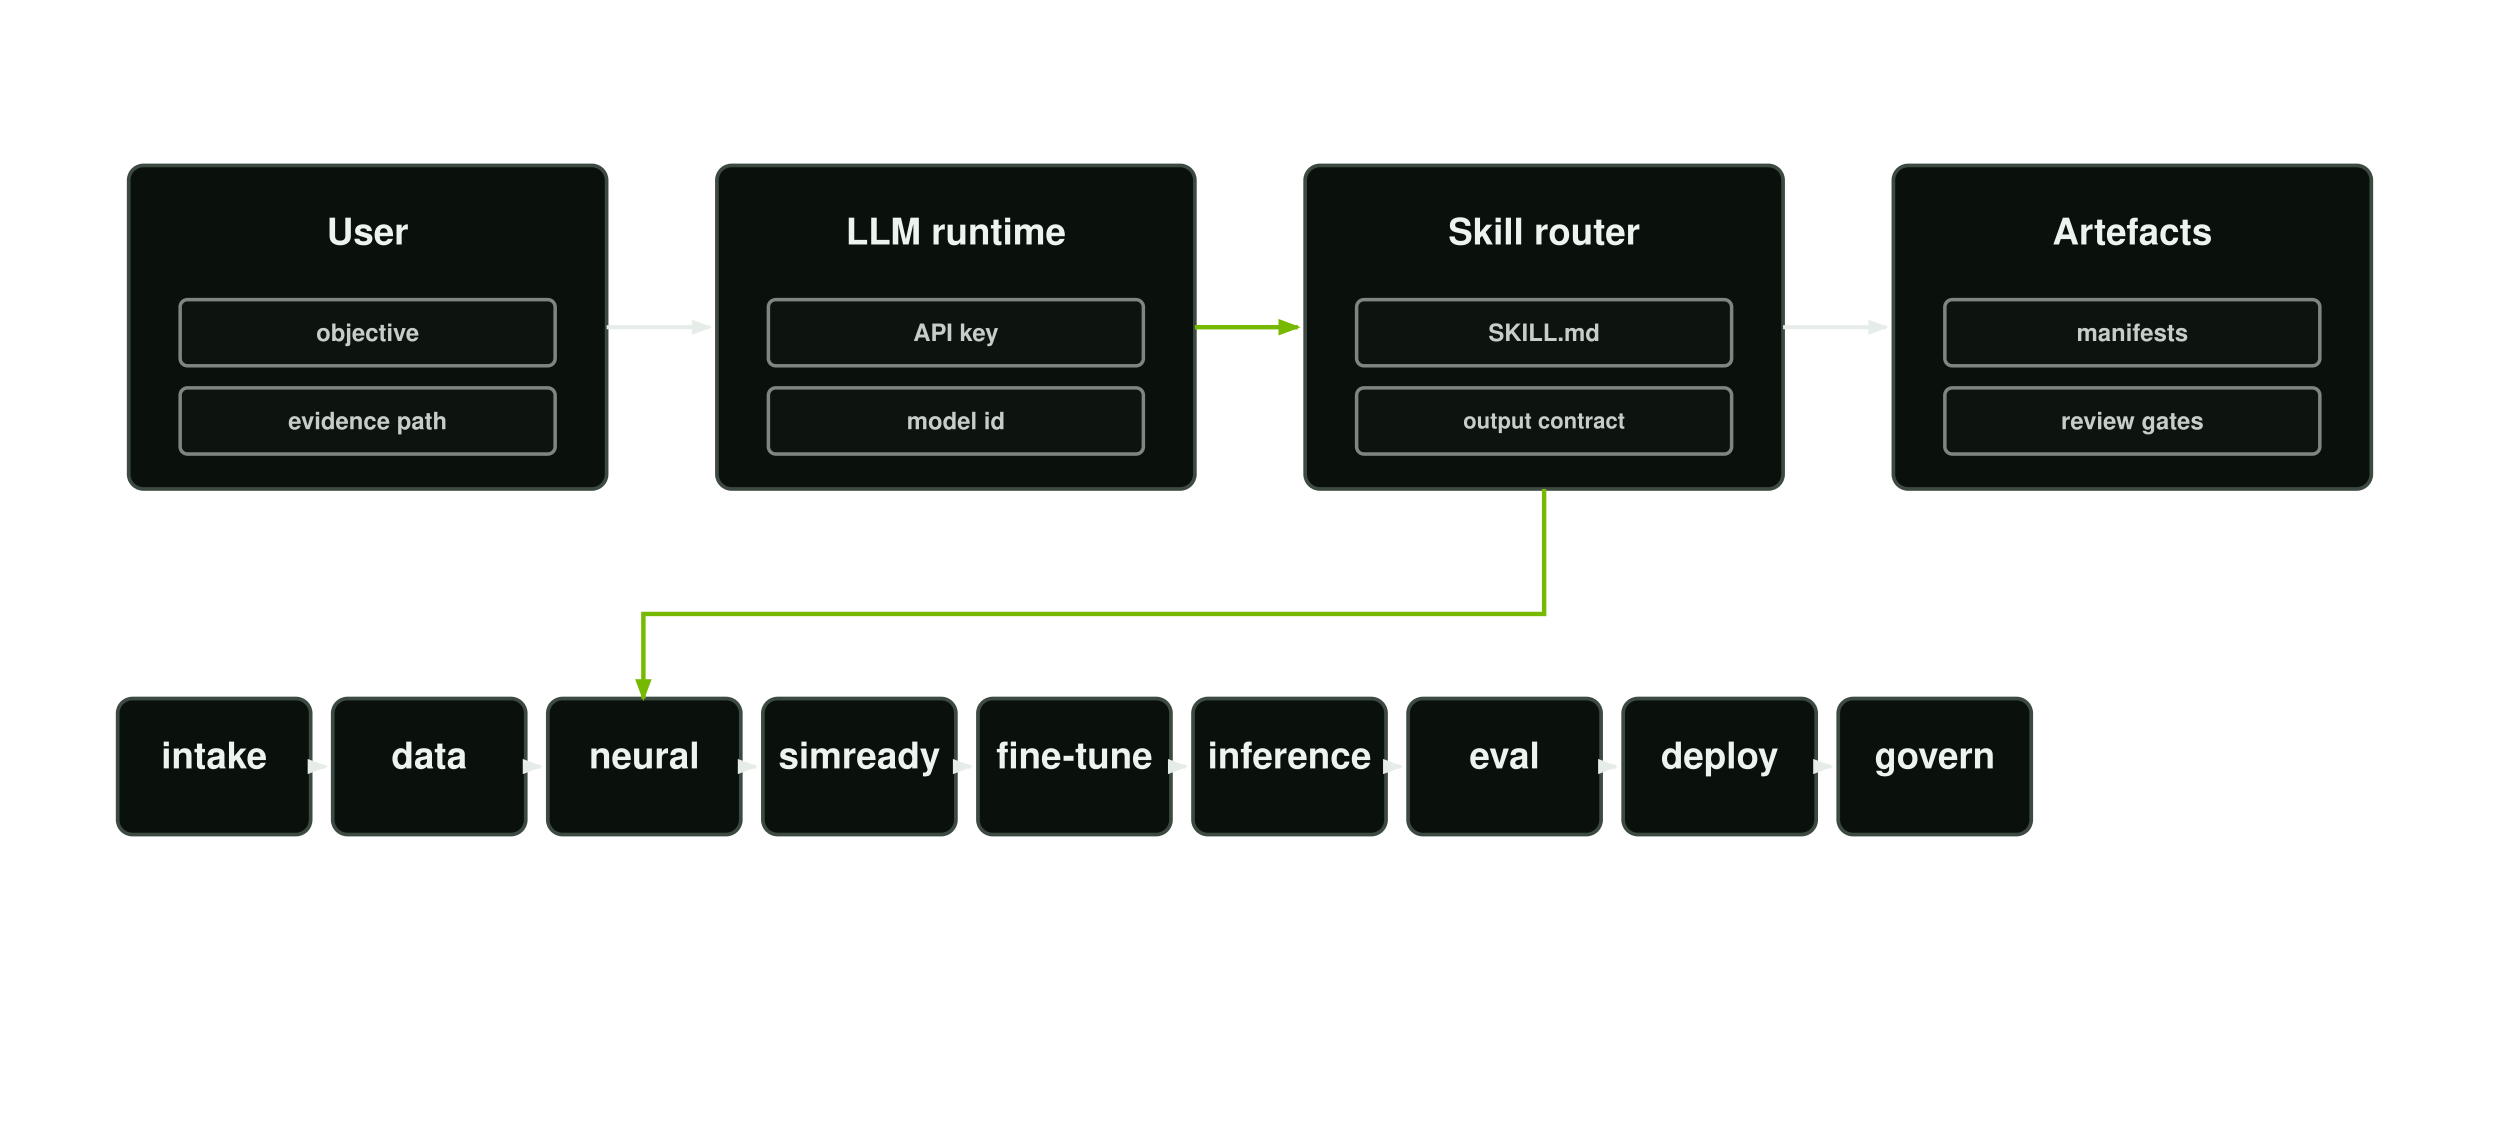
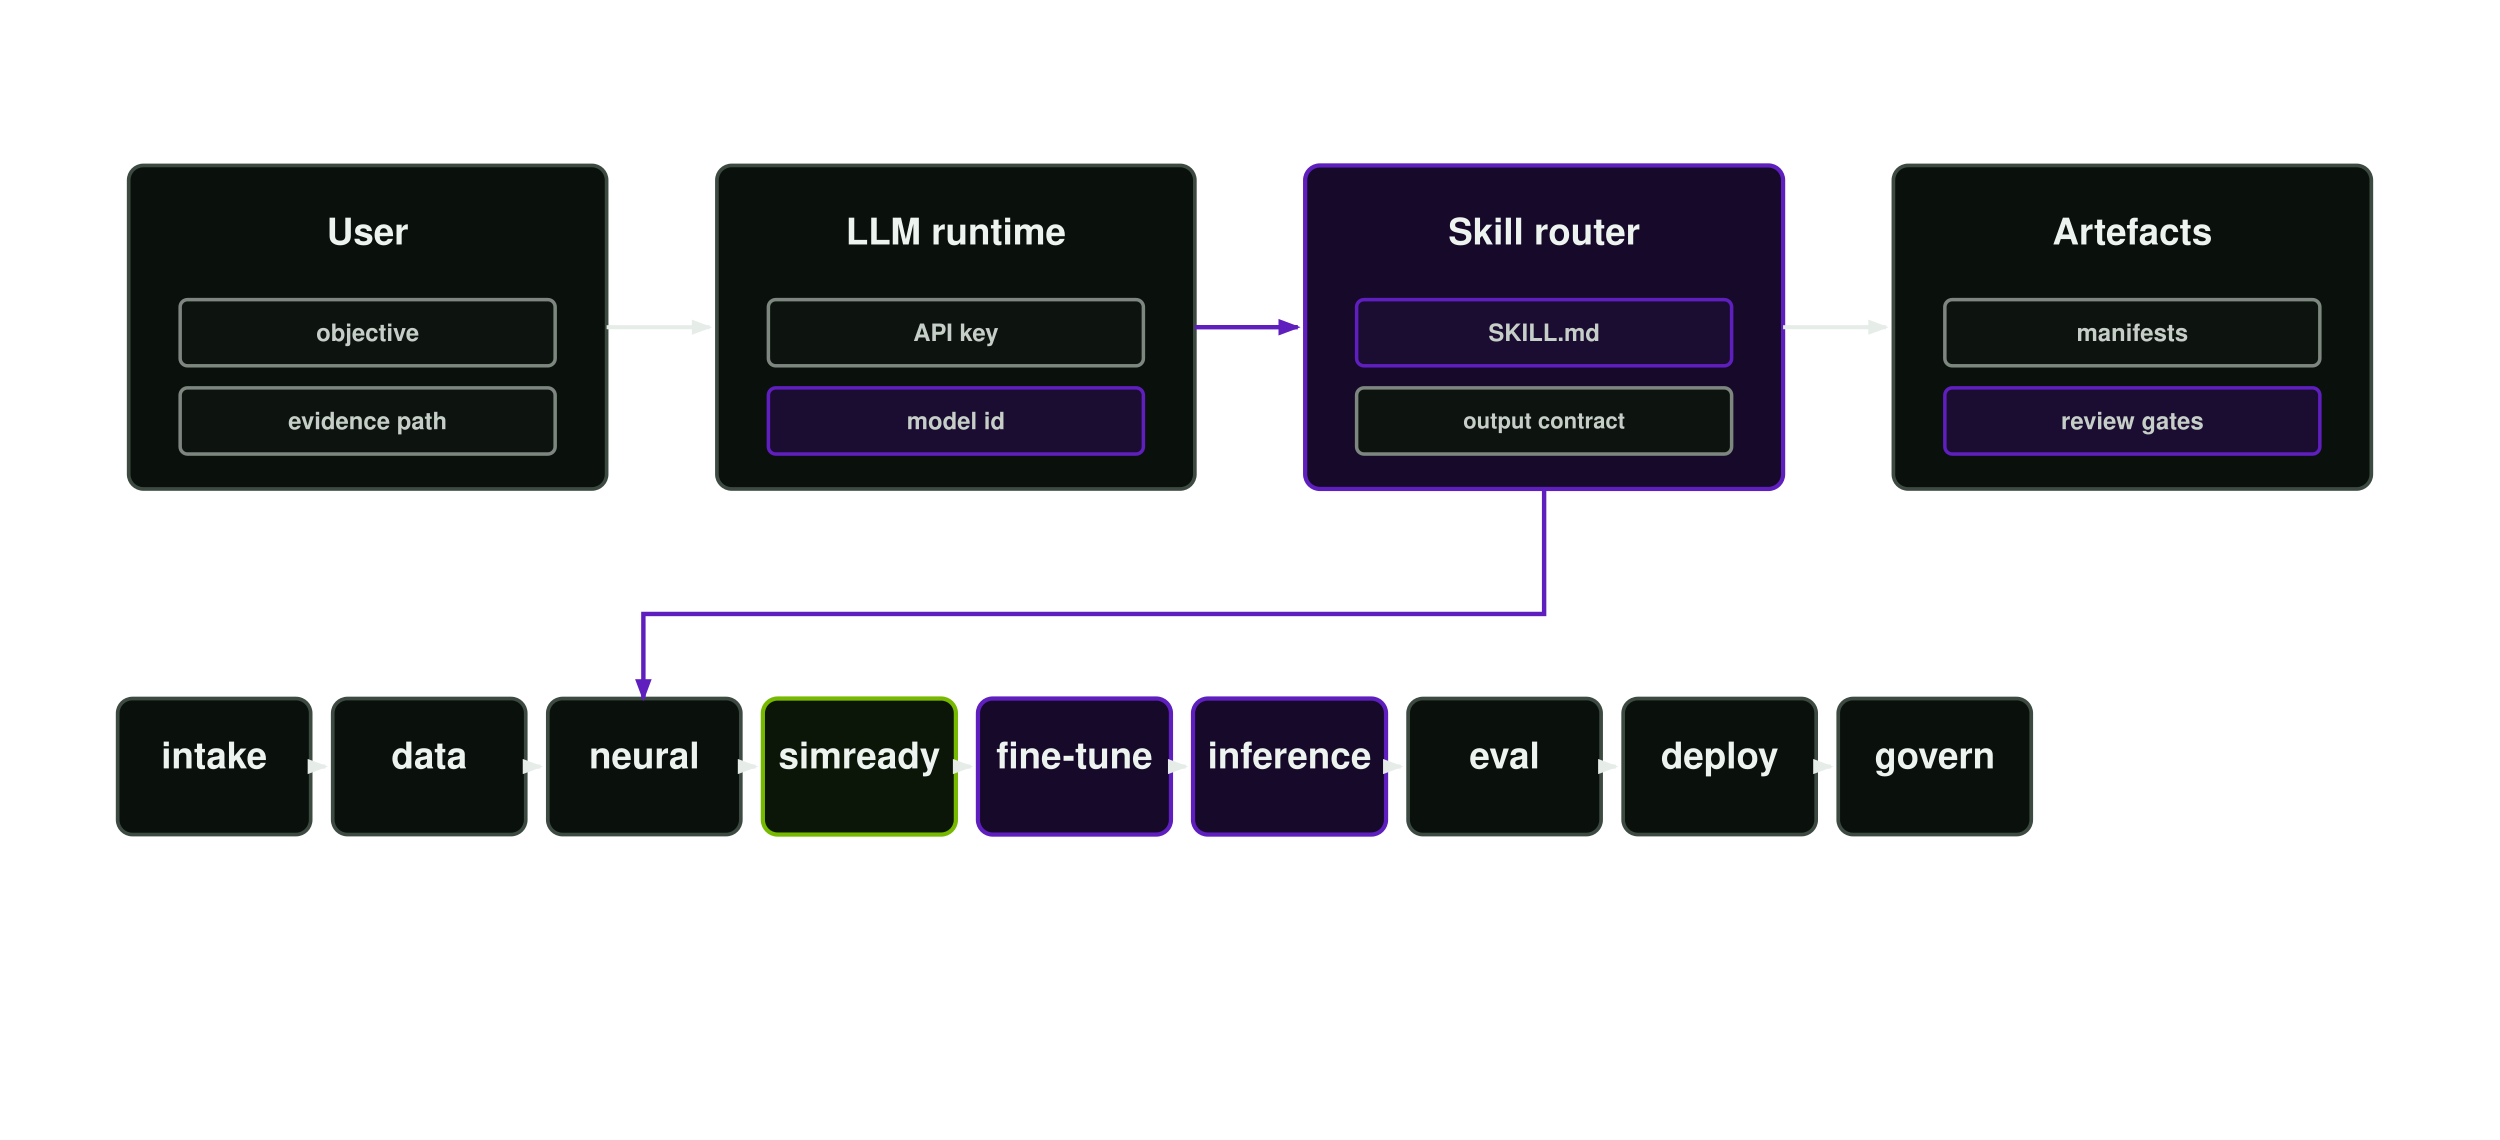
<svg xmlns="http://www.w3.org/2000/svg" width="1360" height="620" viewBox="0 0 1360 620" role="img" aria-labelledby="title desc">
  <defs>
    <style>
      .bg { fill: transparent; }
      .box { fill: #0a100c; stroke: #3d4a42; stroke-width: 2; }
      .boxHot { fill: #0b1608; stroke: #76b900; stroke-width: 2.3; }
+       .boxAccent { fill: #160929; stroke: #5f1ebe; stroke-width: 2.3; }
      .inner { fill: #0d130f; stroke: #7d8780; stroke-width: 1.9; }
      .innerHot { fill: #0d1809; stroke: #76b900; stroke-width: 1.9; }
+       .innerAccent { fill: #1b0c31; stroke: #5f1ebe; stroke-width: 1.9; }
      .label { fill: #edf3ef; font-family: Aptos, Helvetica, sans-serif; font-size: 20px; font-weight: 680; }
      .small { fill: #c6cec8; font-family: Aptos, Helvetica, sans-serif; font-size: 13px; font-weight: 620; }
      .line { stroke: #e6ece8; stroke-width: 2.2; fill: none; marker-end: url(#arrow); }
      .greenLine { stroke: #76b900; stroke-width: 2.4; fill: none; marker-end: url(#arrowGreen); }
+       .accentLine { stroke: #5f1ebe; stroke-width: 2.4; fill: none; marker-end: url(#arrowAccent); }
    </style>
    <marker id="arrow" viewBox="0 0 8 8" refX="7" refY="4" markerWidth="5" markerHeight="5" orient="auto-start-reverse">
      <path d="M 0 1 L 8 4 L 0 7 z" fill="#e6ece8" />
    </marker>
    <marker id="arrowGreen" viewBox="0 0 8 8" refX="7" refY="4" markerWidth="5" markerHeight="5" orient="auto-start-reverse">
      <path d="M 0 1 L 8 4 L 0 7 z" fill="#76b900" />
+     </marker>
+     <marker id="arrowAccent" viewBox="0 0 8 8" refX="7" refY="4" markerWidth="5" markerHeight="5" orient="auto-start-reverse">
+       <path d="M 0 1 L 8 4 L 0 7 z" fill="#5f1ebe" />
    </marker>
  </defs>
  <rect class="bg" x="0" y="0" width="1360" height="620" />
  <rect class="box" x="70" y="90" width="260" height="176" rx="8" />
  <text class="label" x="200.0" y="133" text-anchor="middle">User</text>
  <rect class="inner" x="98" y="163" width="204" height="36" rx="4" />
  <text class="small" x="200.0" y="185.5" text-anchor="middle" style="font-size:13px">objective</text>
  <rect class="inner" x="98" y="211" width="204" height="36" rx="4" />
  <text class="small" x="200.0" y="233.5" text-anchor="middle" style="font-size:13px">evidence path</text>
  <path class="line" d="M330 178 L386 178" />
  <rect class="box" x="390" y="90" width="260" height="176" rx="8" />
  <text class="label" x="520.0" y="133" text-anchor="middle">LLM runtime</text>
  <rect class="inner" x="418" y="163" width="204" height="36" rx="4" />
  <text class="small" x="520.0" y="185.5" text-anchor="middle" style="font-size:13px">API key</text>
-   <rect class="inner" x="418" y="211" width="204" height="36" rx="4" />
+   <rect class="innerAccent" x="418" y="211" width="204" height="36" rx="4" />
  <text class="small" x="520.0" y="233.5" text-anchor="middle" style="font-size:13px">model id</text>
-   <path class="greenLine" d="M650 178 L706 178" />
-   <rect class="box" x="710" y="90" width="260" height="176" rx="8" />
+   <path class="accentLine" d="M650 178 L706 178" />
+   <rect class="boxAccent" x="710" y="90" width="260" height="176" rx="8" />
  <text class="label" x="840.0" y="133" text-anchor="middle">Skill router</text>
-   <rect class="inner" x="738" y="163" width="204" height="36" rx="4" />
+   <rect class="innerAccent" x="738" y="163" width="204" height="36" rx="4" />
  <text class="small" x="840.0" y="185.5" text-anchor="middle" style="font-size:13px">SKILL.md</text>
  <rect class="inner" x="738" y="211" width="204" height="36" rx="4" />
  <text class="small" x="840.0" y="233.0" text-anchor="middle" style="font-size:12px">output contract</text>
  <path class="line" d="M970 178 L1026 178" />
  <rect class="box" x="1030" y="90" width="260" height="176" rx="8" />
  <text class="label" x="1160.0" y="133" text-anchor="middle">Artefacts</text>
  <rect class="inner" x="1058" y="163" width="204" height="36" rx="4" />
  <text class="small" x="1160.0" y="185.5" text-anchor="middle" style="font-size:13px">manifests</text>
-   <rect class="inner" x="1058" y="211" width="204" height="36" rx="4" />
+   <rect class="innerAccent" x="1058" y="211" width="204" height="36" rx="4" />
  <text class="small" x="1160.0" y="233.5" text-anchor="middle" style="font-size:13px">review gates</text>
  <rect class="box" x="64" y="380" width="105" height="74" rx="8" />
  <text class="label" x="116.5" y="418" text-anchor="middle">intake</text>
  <path class="line" d="M169 417 L177 417" />
  <rect class="box" x="181" y="380" width="105" height="74" rx="8" />
  <text class="label" x="233.5" y="418" text-anchor="middle">data</text>
  <path class="line" d="M286 417 L294 417" />
  <rect class="box" x="298" y="380" width="105" height="74" rx="8" />
  <text class="label" x="350.5" y="418" text-anchor="middle">neural</text>
  <path class="line" d="M403 417 L411 417" />
-   <rect class="box" x="415" y="380" width="105" height="74" rx="8" />
+   <rect class="boxHot" x="415" y="380" width="105" height="74" rx="8" />
  <text class="label" x="467.5" y="418" text-anchor="middle">simready</text>
  <path class="line" d="M520 417 L528 417" />
-   <rect class="box" x="532" y="380" width="105" height="74" rx="8" />
+   <rect class="boxAccent" x="532" y="380" width="105" height="74" rx="8" />
  <text class="label" x="584.5" y="418" text-anchor="middle">fine-tune</text>
  <path class="line" d="M637 417 L645 417" />
-   <rect class="box" x="649" y="380" width="105" height="74" rx="8" />
+   <rect class="boxAccent" x="649" y="380" width="105" height="74" rx="8" />
  <text class="label" x="701.5" y="418" text-anchor="middle">inference</text>
  <path class="line" d="M754 417 L762 417" />
  <rect class="box" x="766" y="380" width="105" height="74" rx="8" />
  <text class="label" x="818.5" y="418" text-anchor="middle">eval</text>
  <path class="line" d="M871 417 L879 417" />
  <rect class="box" x="883" y="380" width="105" height="74" rx="8" />
  <text class="label" x="935.5" y="418" text-anchor="middle">deploy</text>
  <path class="line" d="M988 417 L996 417" />
  <rect class="box" x="1000" y="380" width="105" height="74" rx="8" />
  <text class="label" x="1052.5" y="418" text-anchor="middle">govern</text>
-   <path class="greenLine" d="M840 266 L840 334 L350 334 L350 380" />
+   <path class="accentLine" d="M840 266 L840 334 L350 334 L350 380" />
</svg>
